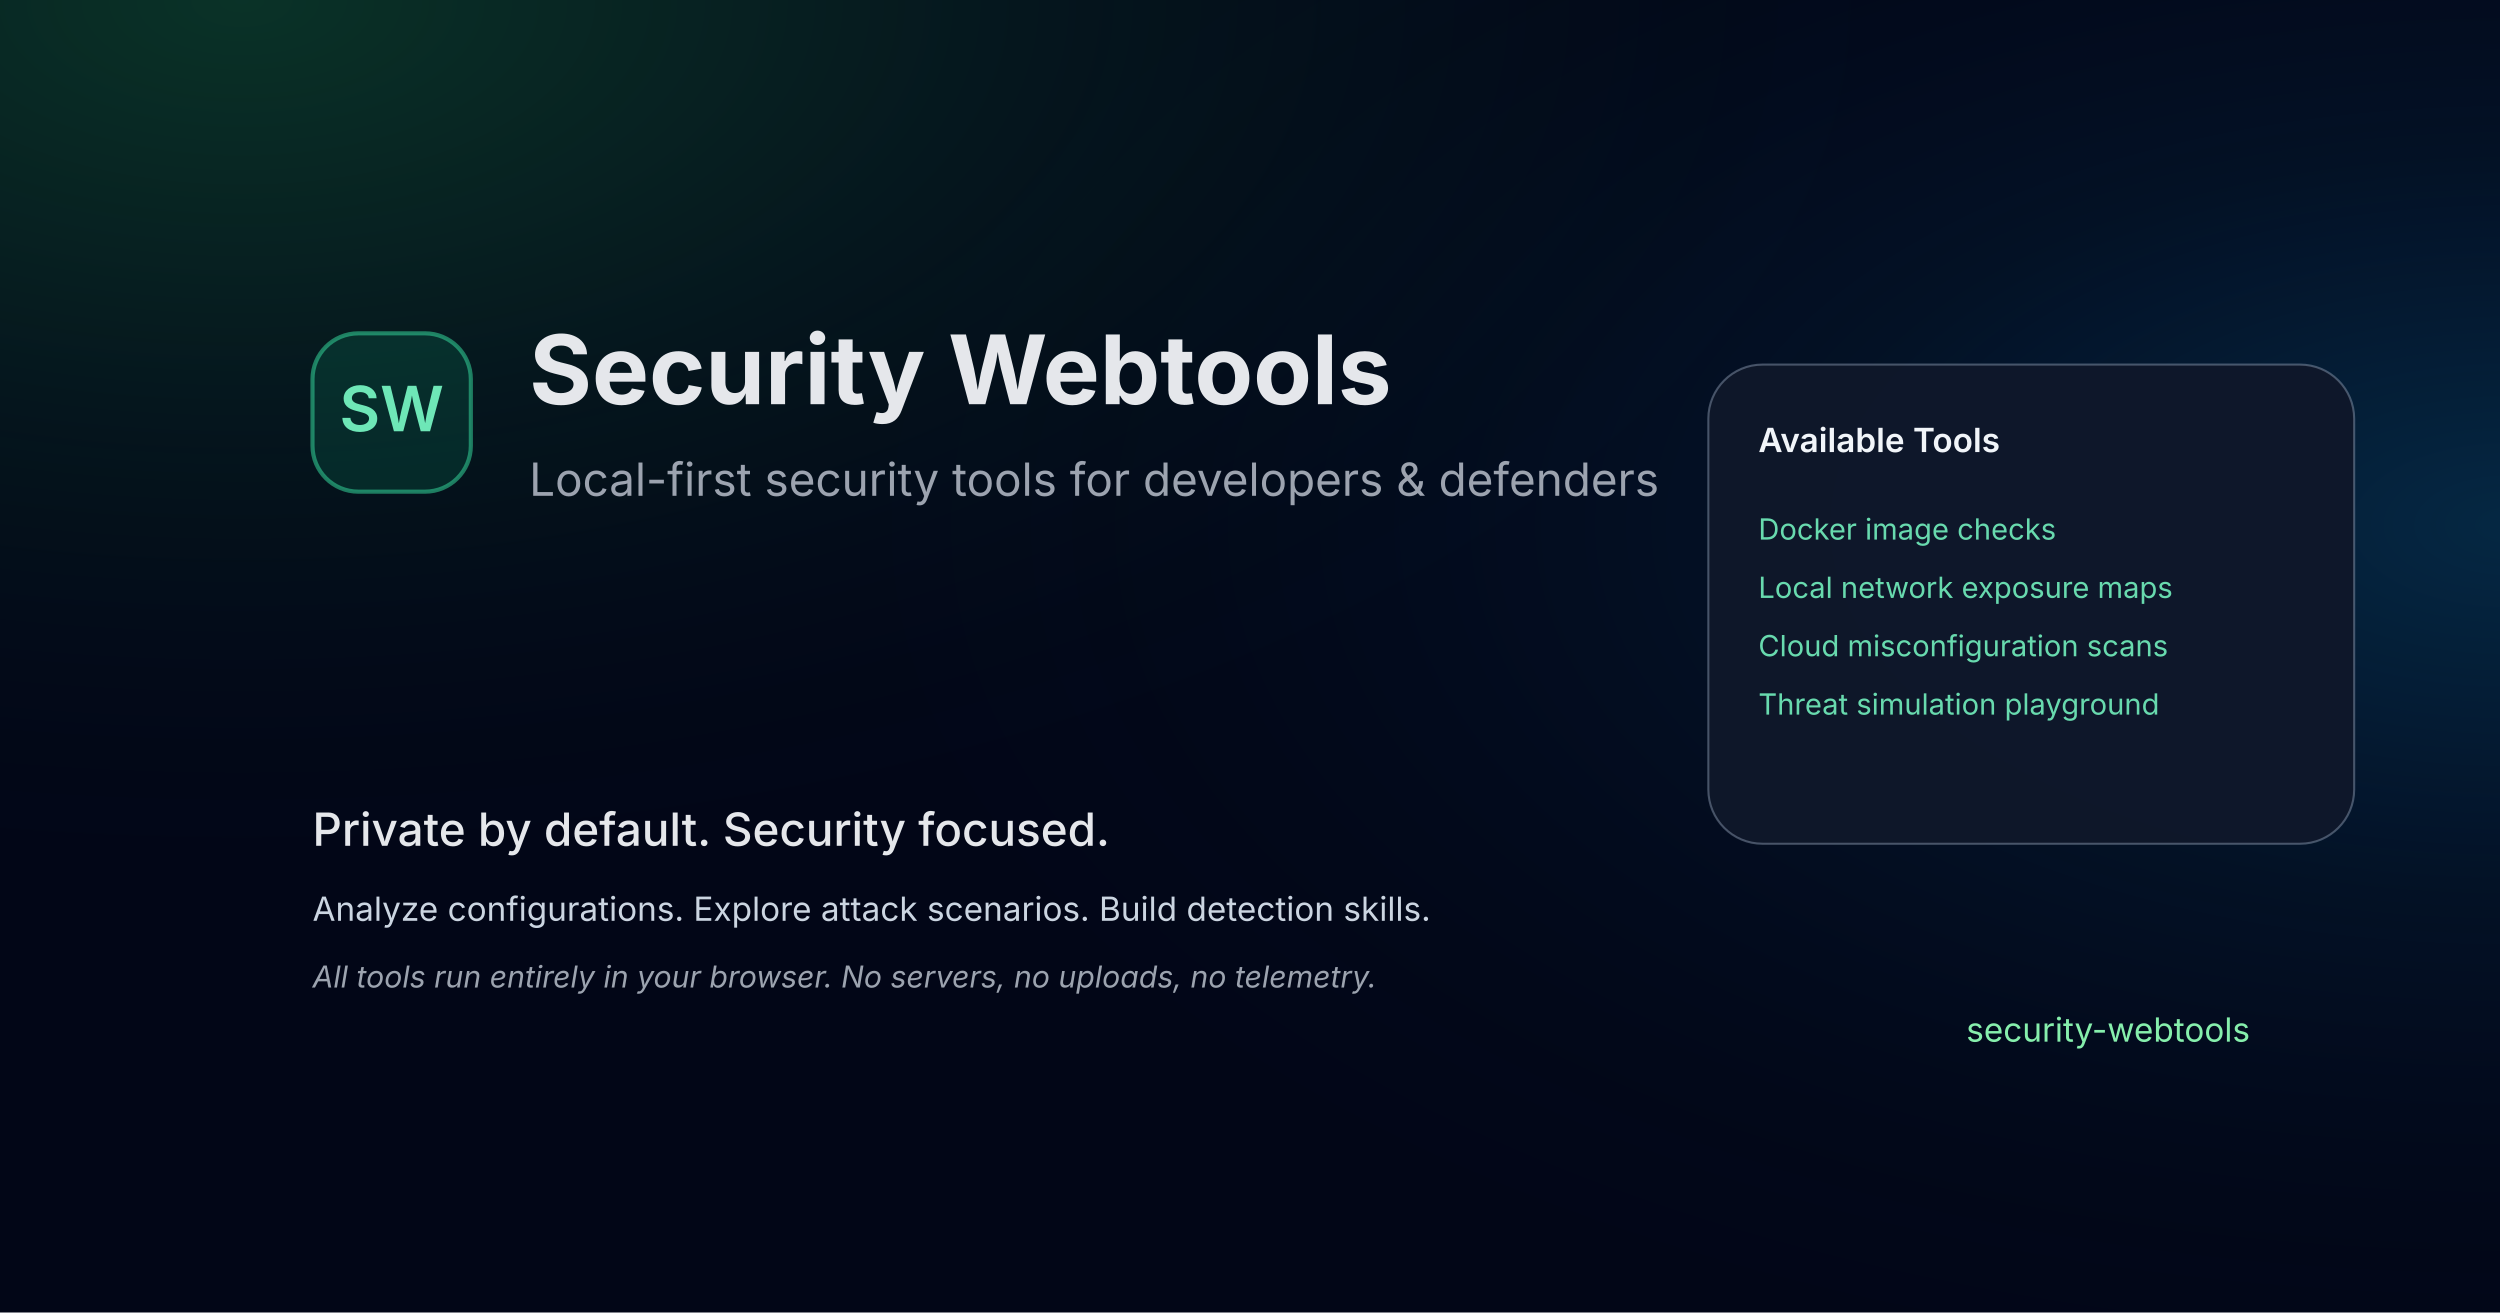
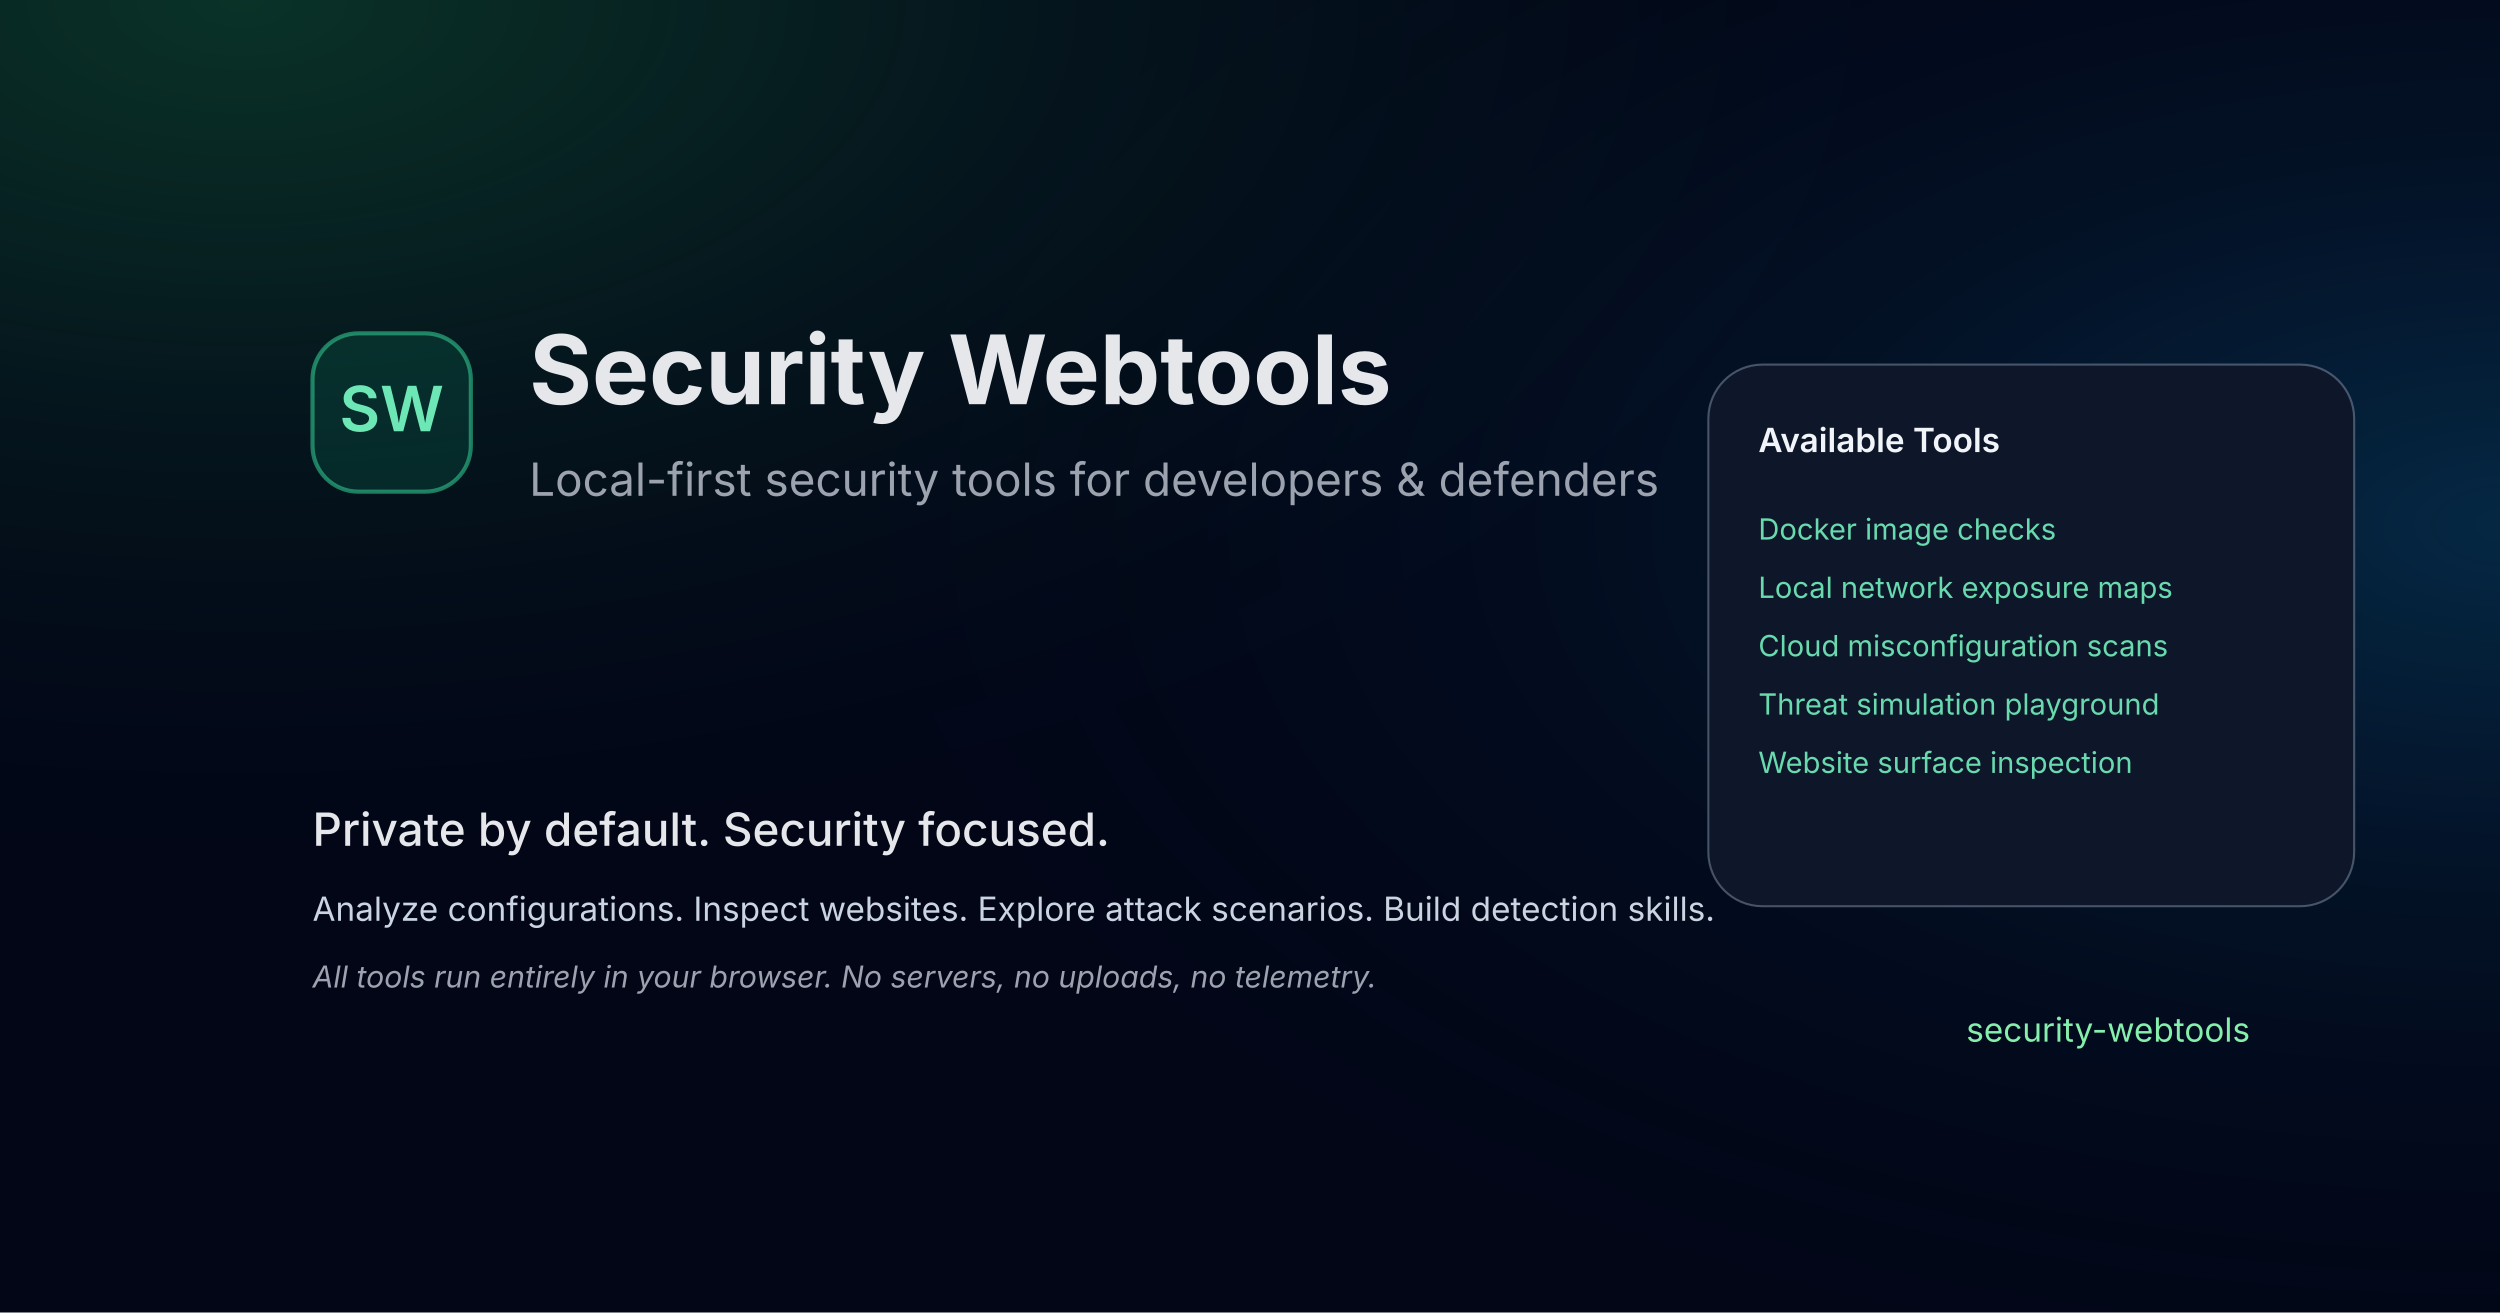
<svg xmlns="http://www.w3.org/2000/svg" width="1200" height="630" viewBox="0 0 1200 630" role="img" aria-labelledby="title desc">
  <defs>
    <linearGradient id="bgGradient" x1="0" y1="0" x2="1" y2="1">
      <stop offset="0%" stop-color="#020617" />
      <stop offset="50%" stop-color="#020617" />
      <stop offset="100%" stop-color="#020617" />
    </linearGradient>
    <radialGradient id="cornerGlow" cx="10%" cy="0%" r="70%">
      <stop offset="0%" stop-color="#22c55e" stop-opacity="0.23" />
      <stop offset="40%" stop-color="#22c55e" stop-opacity="0.10" />
      <stop offset="100%" stop-color="#020617" stop-opacity="0" />
    </radialGradient>
    <radialGradient id="sideGlow" cx="100%" cy="40%" r="70%">
      <stop offset="0%" stop-color="#0ea5e9" stop-opacity="0.21" />
      <stop offset="40%" stop-color="#0ea5e9" stop-opacity="0.07" />
      <stop offset="100%" stop-color="#020617" stop-opacity="0" />
    </radialGradient>
  </defs>
  <rect width="1200" height="630" fill="url(#bgGradient)" />
  <rect width="1200" height="630" fill="url(#cornerGlow)" />
  <rect width="1200" height="630" fill="url(#sideGlow)" />
  <g transform="translate(150 160)">
    <rect x="0" y="0" width="76" height="76" rx="22" fill="rgba(16,185,129,0.14)" stroke="rgba(52,211,153,0.55)" stroke-width="2" />
    <text x="38" y="47" text-anchor="middle" font-family="-apple-system, system-ui, BlinkMacSystemFont, 'SF Pro Text', 'Segoe UI', sans-serif" font-size="30" font-weight="600" fill="#6ee7b7">
      SW
    </text>
    <text x="104" y="34" font-family="-apple-system, system-ui, BlinkMacSystemFont, 'SF Pro Text', 'Segoe UI', sans-serif" font-size="46" font-weight="700" fill="#e5e7eb">
      Security Webtools
    </text>
    <text x="104" y="78" font-family="-apple-system, system-ui, BlinkMacSystemFont, 'SF Pro Text', 'Segoe UI', sans-serif" font-size="22" fill="#9ca3af">
      Local-first security tools for developers &amp; defenders
    </text>
  </g>
  <g transform="translate(820 175)">
-     <rect x="0" y="0" width="310" height="230" rx="26" fill="rgba(15,23,42,0.96)" stroke="rgba(148,163,184,0.45)" stroke-width="1" />
+     <rect x="0" y="0" width="310" height="260" rx="26" fill="rgba(15,23,42,0.96)" stroke="rgba(148,163,184,0.45)" stroke-width="1" />
    <text x="24" y="42" font-family="-apple-system, system-ui, BlinkMacSystemFont, 'SF Pro Text', 'Segoe UI', sans-serif" font-size="16" font-weight="600" fill="#f1f5f9">
      Available Tools
    </text>
    <text x="24" y="84" font-size="14" fill="#6ee7b7" fill-opacity="0.94" font-family="-apple-system, system-ui, BlinkMacSystemFont, 'SF Pro Text', 'Segoe UI', sans-serif">
      Docker image checks
    </text>
    <text x="24" y="112" font-size="14" fill="#6ee7b7" fill-opacity="0.94" font-family="-apple-system, system-ui, BlinkMacSystemFont, 'SF Pro Text', 'Segoe UI', sans-serif">
      Local network exposure maps
    </text>
    <text x="24" y="140" font-size="14" fill="#6ee7b7" fill-opacity="0.94" font-family="-apple-system, system-ui, BlinkMacSystemFont, 'SF Pro Text', 'Segoe UI', sans-serif">
      Cloud misconfiguration scans
    </text>
    <text x="24" y="168" font-size="14" fill="#6ee7b7" fill-opacity="0.94" font-family="-apple-system, system-ui, BlinkMacSystemFont, 'SF Pro Text', 'Segoe UI', sans-serif">
      Threat simulation playground
    </text>
+     <text x="24" y="196" font-size="14" fill="#6ee7b7" fill-opacity="0.94" font-family="-apple-system, system-ui, BlinkMacSystemFont, 'SF Pro Text', 'Segoe UI', sans-serif">
+       Website surface inspection
+     </text>
  </g>
  <g transform="translate(150 370)">
    <text x="0" y="36" font-family="-apple-system, system-ui, BlinkMacSystemFont, 'SF Pro Text', 'Segoe UI', sans-serif" font-size="22" font-weight="500" fill="#e5e7eb">
      Private by default. Security focused.
    </text>
    <text x="0" y="72" font-family="-apple-system, system-ui, BlinkMacSystemFont, 'SF Pro Text', 'Segoe UI', sans-serif" font-size="16" fill="#cbd5e1">
-       Analyze configurations. Explore attack scenarios. Build detection skills.
+       Analyze configurations. Inspect websites. Explore attack scenarios. Build detection skills.
    </text>
    <text x="0" y="104" font-family="-apple-system, system-ui, BlinkMacSystemFont, 'SF Pro Text', 'Segoe UI', sans-serif" font-size="14.5" fill="#9ca3af" font-style="italic">
      All tools run entirely in your browser. No servers, no uploads, no telemetry.
    </text>
  </g>
  <text x="1080" y="500" text-anchor="end" font-family="-apple-system, system-ui, BlinkMacSystemFont, 'SF Pro Text', 'Segoe UI', sans-serif" font-size="16" fill="#86efac">
    security-webtools
  </text>
</svg>
